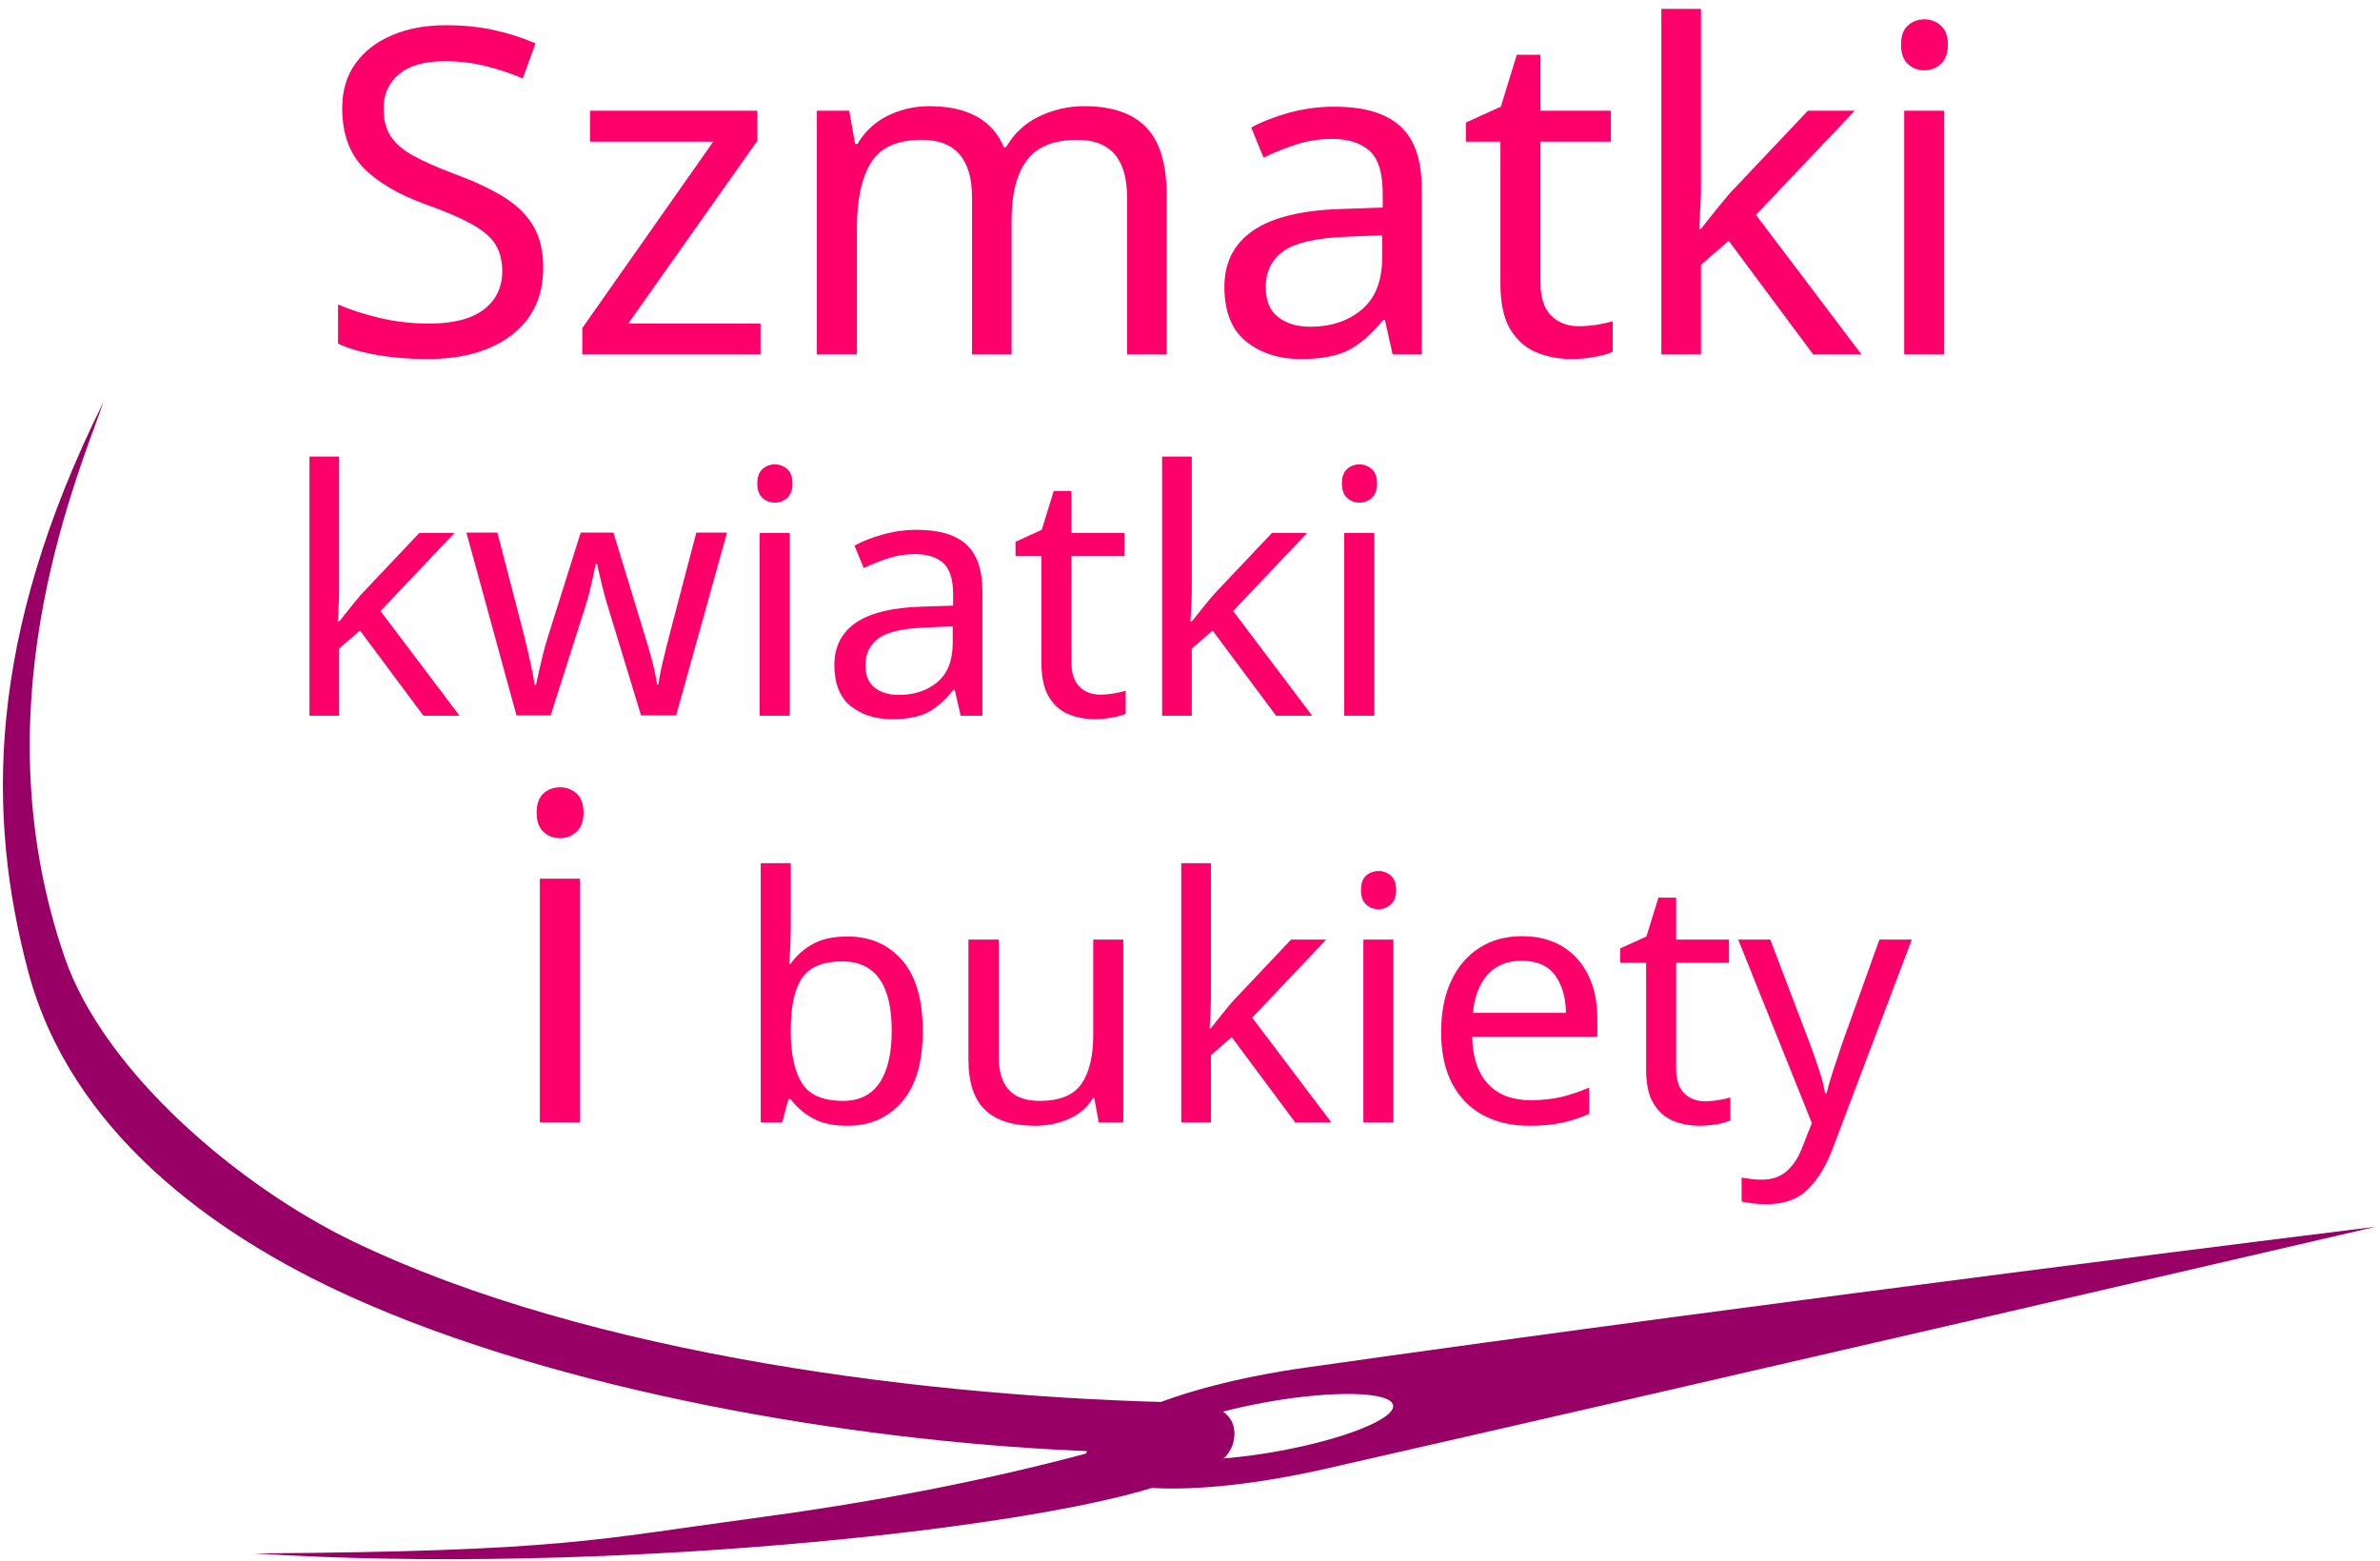
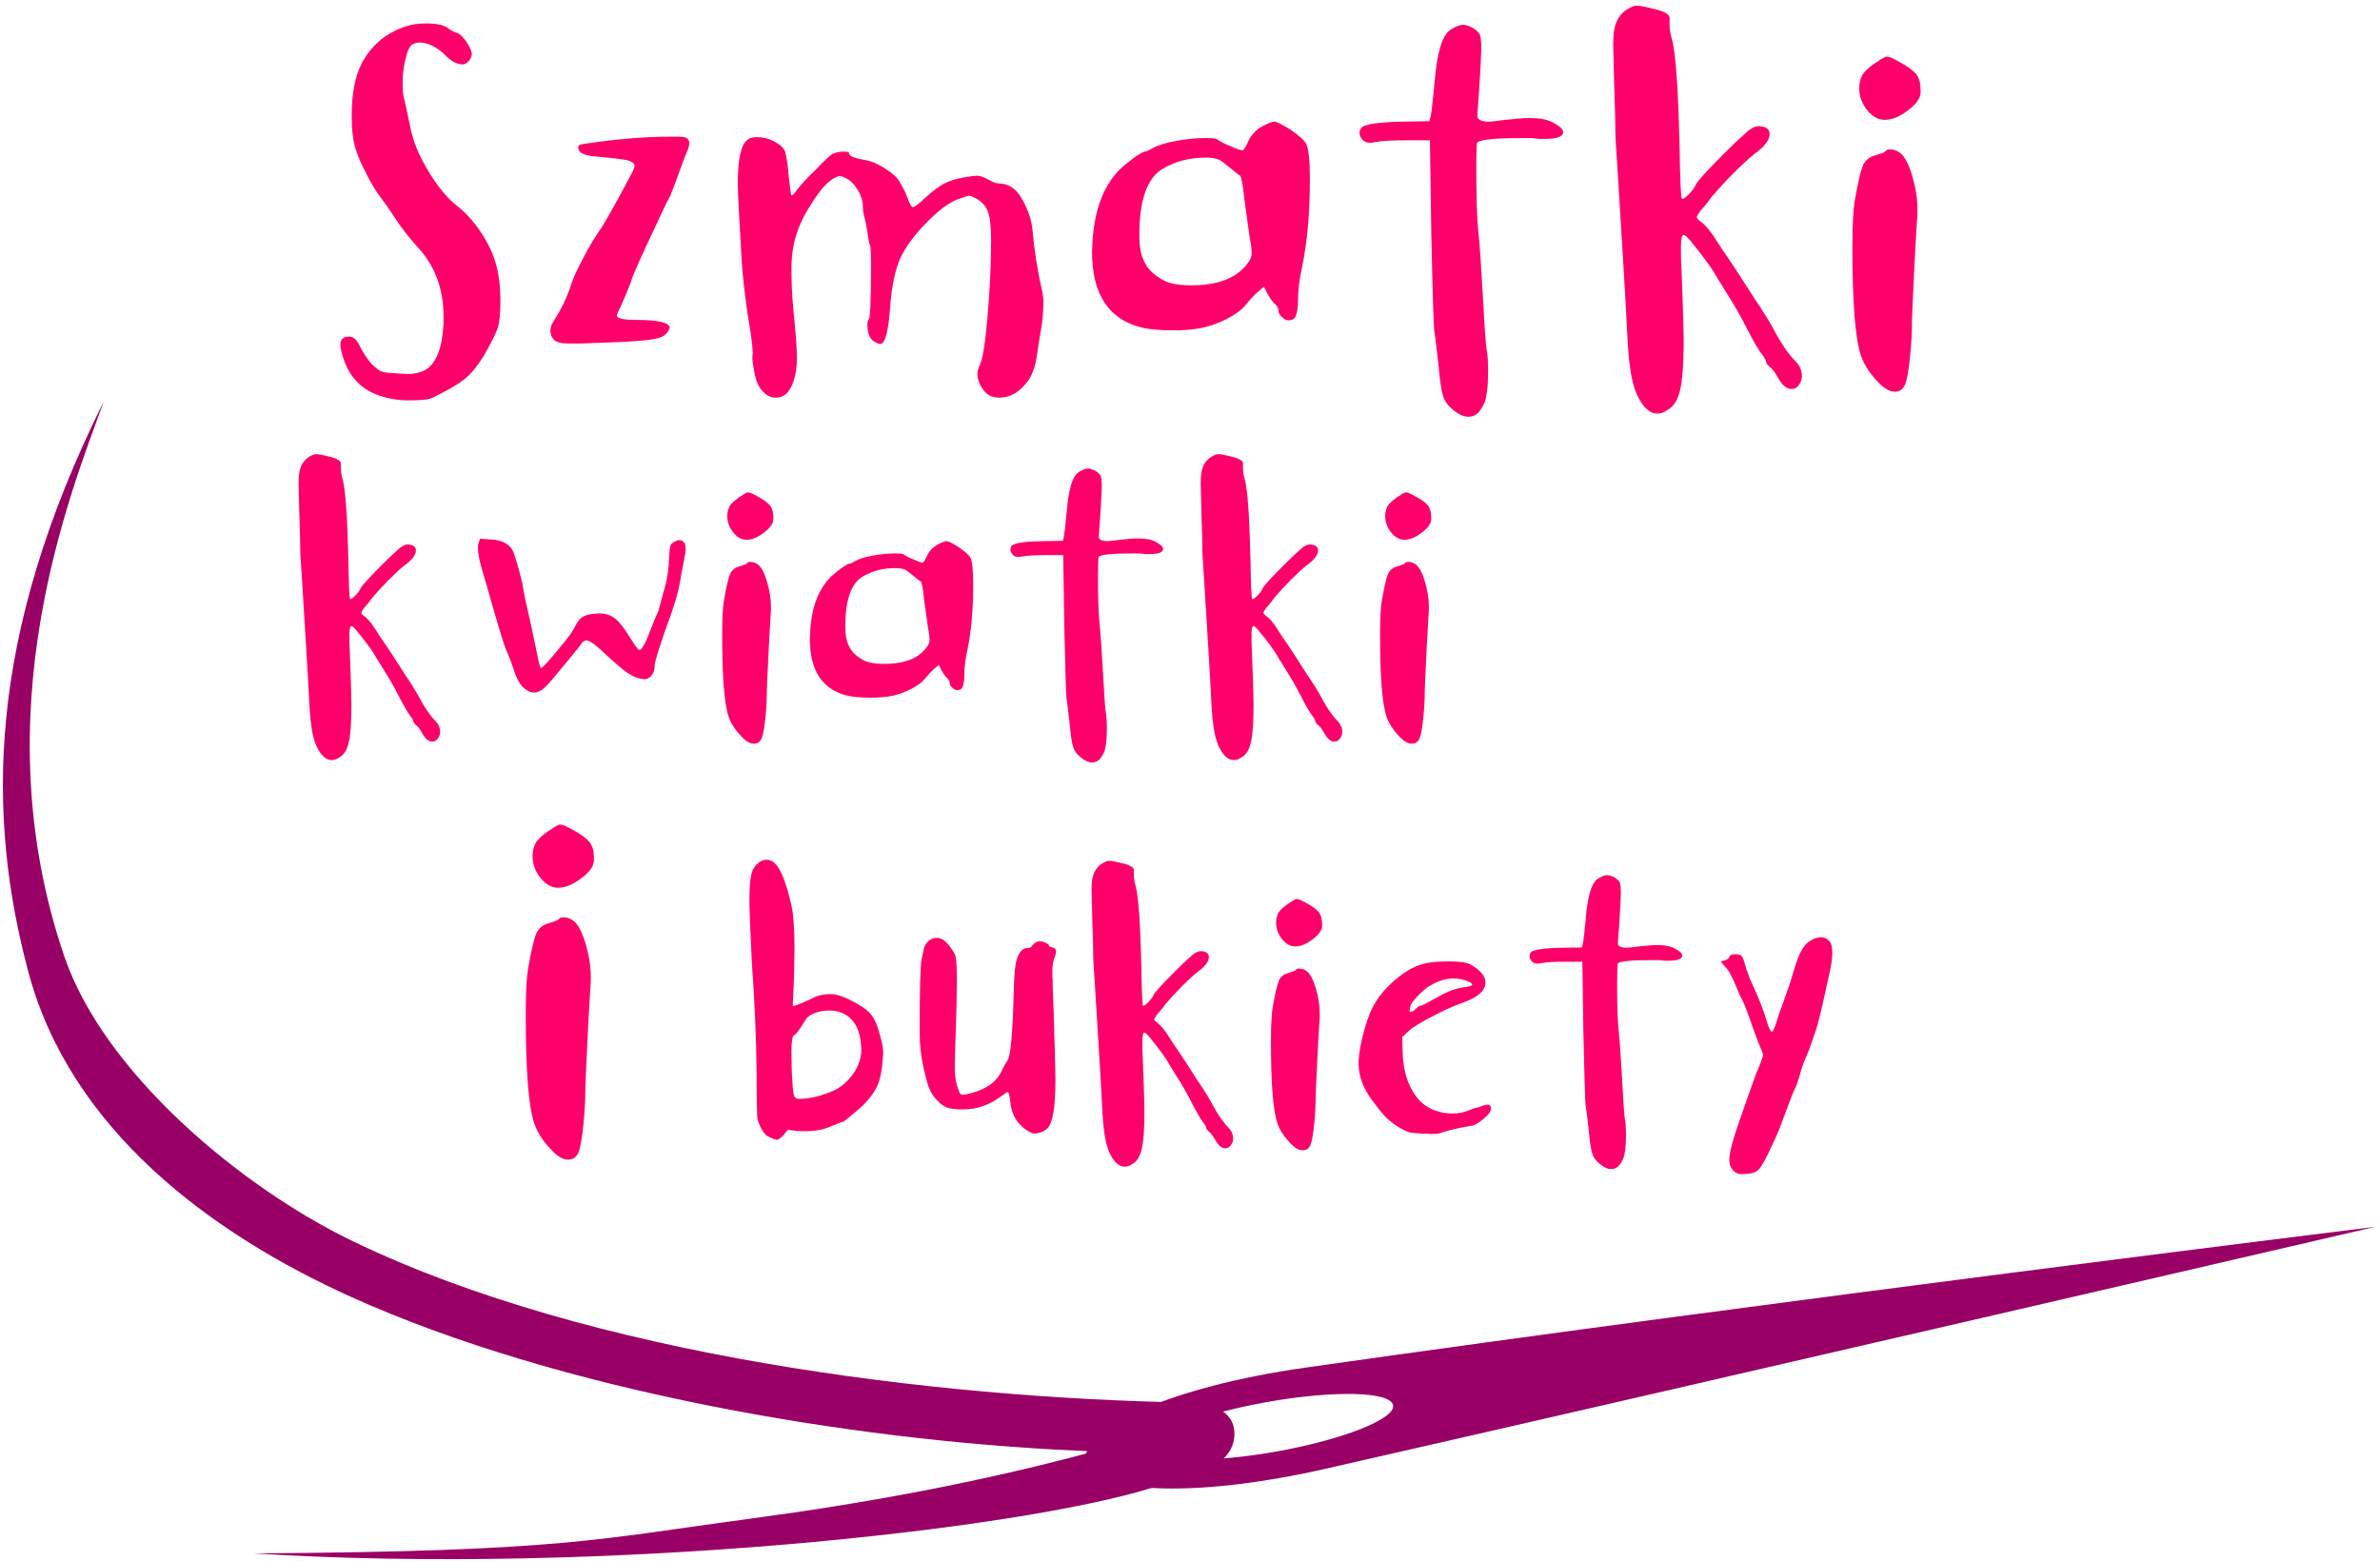
<svg xmlns="http://www.w3.org/2000/svg" viewBox="0 0 366 240" fill-rule="evenodd" clip-rule="evenodd" stroke-linejoin="round" stroke-miterlimit="2">
-   <path d="M15.949 61.758c-5.066 14.047-18.931 47.817-6.034 85.421 6.14 17.903 27.148 35.455 44.372 43.756 36.627 17.65 89.504 24.091 128.397 24.796 0 0 7.324-.205 7.147 4.962-.18 5.231-7.127 6.405-12.5 8.098-20.841 6.565-84.892 13.529-138.273 10.139 47.766-.307 52.755-2.196 76.489-5.367 17.705-2.364 35.302-5.614 52.484-10.262l.234-.064a479.68 479.68 0 01-2.679-.11c-35.058-1.575-79.601-9.206-111.579-23.642-21.705-9.798-43.21-25.787-49.664-50.039-6.364-23.915-6.497-51.278 11.606-87.688z" fill="#990065" />
+   <path d="M15.952 61.753c-5.067 14.048-18.926 47.818-6.035 85.415 6.137 17.913 27.151 35.465 44.376 43.76 36.626 17.655 89.504 24.099 128.395 24.8 0 0 7.322-.203 7.143 4.961-.181 5.233-7.12 6.403-12.498 8.094-20.836 6.566-84.888 13.536-138.268 10.144 47.767-.31 52.748-2.194 76.486-5.366 17.705-2.364 35.298-5.62 52.484-10.261l.231-.07c-.886-.034-1.784-.072-2.681-.109-35.057-1.57-79.596-9.209-111.58-23.637-21.696-9.806-43.208-25.795-49.66-50.044-6.367-23.915-6.499-51.277 11.607-87.687z" fill="#990065" />
  <path d="M166.96 224.631c-.641-4.94 12.888-11.308 33.762-14.275 72.91-10.367 164.579-21.667 164.579-21.667s-102.941 23.913-161.424 37.214c-21.032 4.783-36.283 3.613-36.917-1.272zm9.908-1.862c-.373-2.104 7.694-5.299 18.005-7.129 10.31-1.83 18.984-1.607 19.358.498.374 2.104-7.694 5.299-18.004 7.129-10.311 1.83-18.985 1.607-19.359-.498z" fill="#990065" />
-   <g font-family="'NoteToSelf-Regular','Note To Self'" fill="#fd006a">
-     <text x="48.422" y="54.517" font-size="69.932">Szmatki</text>
-     <text x="43.136" y="110.086" font-size="52.449">kwiatki</text>
-     <text x="362.532" y="495.979" font-size="185.219" transform="matrix(.37756 0 0 .37756 -59.805 -14.633)">i</text>
-     <text x="456.438" y="495.979" font-size="138.914" transform="matrix(.37756 0 0 .37756 -59.805 -14.633)">bukiety</text>
+   <path d="M62.478 4.026c.91-.28 1.888-.42 3.007-.42 1.609 0 2.728.21 3.357.7.35.28.84.56 1.469.77.35.069.839.559 1.398 1.328.56.839.84 1.468.84 1.888 0 .35-.14.7-.42 1.049-.35.35-.63.56-.98.56-.838 0-1.677-.42-2.587-1.33-1.328-1.328-2.727-2.027-4.056-2.027-.35 0-.699.07-1.049.28-.42.21-.769.908-1.049 2.097-.35 1.26-.49 2.518-.49 3.917 0 1.049.07 1.888.28 2.587.07.14.35 1.539.91 4.196.42 2.098 1.258 4.126 2.447 6.154 1.609 2.797 3.287 4.825 4.966 6.084.909.7 1.818 1.678 2.727 2.867 1.329 1.818 2.308 3.567 2.867 5.385.56 1.678.84 3.776.84 6.224 0 1.818-.14 3.217-.42 4.126-.35.979-1.05 2.378-2.098 4.196-.91 1.468-1.819 2.657-2.728 3.427-.909.769-2.237 1.608-4.056 2.517-.909.49-1.538.77-2.028.84-.56.07-1.398.14-2.727.14-1.748 0-3.427-.28-5.035-.91-2.308-.91-3.916-2.587-4.825-4.895-.49-1.329-.7-2.238-.7-2.728 0-.839.42-1.258 1.259-1.258h.35c.49.07 1.049.629 1.538 1.748.7 1.259 1.329 2.168 1.958 2.727.56.49.98.84 1.399.91.35.14 1.189.21 2.517.28l1.469.07c.91 0 1.818-.21 2.587-.63 1.679-.98 2.588-3.357 2.798-7.133v-1.05c0-4.265-1.329-7.902-4.056-10.769-1.399-1.608-2.448-2.937-3.077-3.916-.35-.56-.98-1.399-1.749-2.588-.839-1.118-1.468-1.958-1.818-2.587-.35-.56-.839-1.399-1.329-2.448-.559-1.049-1.049-2.098-1.398-3.217-.49-1.398-.7-3.146-.7-5.314 0-3.357.49-6.084 1.539-8.112 1.469-2.798 3.706-4.686 6.853-5.735zM90.241 22.069c4.686-.7 9.022-1.05 13.008-1.05h1.119c.909 0 1.398.21 1.538.56.21.42.07 1.049-.35 1.958-.21.49-.629 1.609-1.258 3.357-.63 1.748-1.05 2.797-1.26 3.287-.489.839-1.538 3.147-3.286 6.853-1.748 3.776-2.587 5.734-2.587 5.874 0 .07-.28.91-.91 2.378-.629 1.469-1.048 2.448-1.258 2.797-.07.21-.14.35-.14.42 0 .49.979.7 2.937.7 3.427 0 5.175.419 5.175 1.188 0 .28-.21.63-.63 1.049-.419.42-1.328.7-2.657.84-1.398.209-4.336.349-8.811.489-1.05.07-2.168.07-3.357.07s-1.958-.21-2.308-.56c-.35-.35-.56-.839-.56-1.398 0-.56.21-1.12.56-1.609a23.065 23.065 0 0 0 2.658-5.594c.21-.77.839-2.098 1.818-3.987.979-1.888 1.818-3.216 2.448-4.126.699-.979 2.377-3.916 4.965-8.811.35-.63.49-1.049.49-1.259 0-.35-.35-.63-1.05-.839-.7-.14-2.238-.35-4.615-.56-1.19-.07-1.958-.28-2.378-.489-.42-.21-.63-.56-.63-1.049 0-.21.42-.42 1.33-.49zM114.927 21.51c.35-.28.84-.42 1.469-.42.91 0 1.818.21 2.727.699.91.49 1.399.979 1.609 1.538.21.77.42 2.028.56 3.777.209 1.958.349 2.937.419 2.937.21 0 .49-.28.839-.84.49-.629 1.399-1.678 2.867-3.076 1.399-1.469 2.238-2.238 2.588-2.448.49-.21 1.049-.35 1.748-.35.56 0 .84.07.84.28 0 .42.908.77 2.657 1.049.769.14 1.748.56 2.867 1.259 1.049.7 1.818 1.329 2.168 1.958.49.77.909 1.608 1.258 2.517.35.98.63 1.469.84 1.469.21 0 .909-.49 2.028-1.538 1.049-.98 2.028-1.679 2.797-2.098.84-.42 1.958-.77 3.287-.98.839-.14 1.398-.21 1.748-.21.42 0 .91.14 1.539.49.839.49 1.468.7 1.818.7 1.468 0 2.657.769 3.566 2.377.91 1.609 1.469 3.217 1.609 4.756.28 3.147.769 6.294 1.468 9.3.14.56.21 1.26.21 2.029 0 .769-.07 1.608-.14 2.517-.14.91-.28 1.958-.49 3.077-.21 1.189-.279 1.888-.349 2.238-.21 1.748-.7 3.077-1.329 3.986-1.258 1.748-2.727 2.658-4.475 2.658-.91 0-1.609-.28-2.168-.84-.77-.909-1.189-1.818-1.189-2.867 0-.28.07-.63.28-1.119.49-.909.909-3.357 1.258-7.482.35-4.057.56-7.973.56-11.819 0-2.028-.14-3.567-.49-4.476-.35-.909-.909-1.538-1.818-2.028-.49-.28-.839-.42-1.119-.42-.14 0-.7.21-1.748.56-1.259.49-2.727 1.539-4.476 3.287-2.028 2.028-3.496 3.986-4.335 5.804-.77 1.819-1.33 4.336-1.539 7.553-.28 3.706-.77 5.595-1.538 5.595-.21 0-.49-.14-.98-.42-.629-.42-.979-1.259-.979-2.518 0-.42.07-.699.21-.839.21-.21.35-3.007.35-8.322 0-1.888-.07-2.867-.14-3.077-.14-.21-.28-.909-.42-2.098-.21-1.188-.35-1.888-.42-2.098-.209-.629-.279-1.258-.279-1.888 0-.769-.28-1.608-.84-2.517-.559-.91-1.188-1.469-1.817-1.749-.35-.21-.7-.28-.98-.28s-.699.21-1.188.56c-.77.49-1.749 1.609-2.797 3.217-1.12 1.678-1.959 3.287-2.448 4.755-.63 1.749-.91 3.637-.91 5.665 0 1.958.07 3.986.28 6.154.35 3.496.56 6.014.56 7.553 0 2.377-.49 4.126-1.399 5.314-.49.56-1.119.84-1.888.84-.839 0-1.538-.42-2.168-1.19-.63-.769-.979-1.887-1.189-3.286-.14-.7-.21-1.259-.21-1.748l.07-.7c0-.21-.07-1.119-.28-2.727-.768-4.476-1.258-8.462-1.468-12.028-.35-6.224-.56-9.93-.56-11.19 0-3.776.49-6.014 1.47-6.783zM187.516 24.586c-.42-.21-1.119-.35-2.028-.35-2.517 0-4.755.56-6.713 1.749-2.378 1.398-3.567 4.825-3.567 10.21 0 1.818.28 3.217.84 4.196.489 1.049 1.468 1.958 2.867 2.727.909.49 2.307.77 4.266.77 4.405 0 7.342-1.26 8.95-3.777.21-.35.35-.7.35-1.189 0-.49-.07-1.259-.28-2.238-.419-2.937-.699-4.965-.838-6.014-.21-2.308-.49-3.566-.7-3.706-.21-.07-.7-.49-1.468-1.12-.84-.698-1.399-1.118-1.679-1.258zm4.546-3.077a5.056 5.056 0 0 1 2.098-2.098c.909-.49 1.538-.7 1.818-.7.35 0 1.189.42 2.518 1.26 1.258.909 2.028 1.538 2.307 2.028.42.629.63 2.517.63 5.734 0 5.175-.42 9.58-1.19 13.287-.419 1.888-.628 3.637-.628 5.105 0 1.189-.14 1.958-.35 2.448-.14.49-.56.7-1.119.7-.35 0-.7-.21-1.049-.56-.35-.28-.49-.63-.49-.98s-.21-.699-.629-1.048c-.42-.42-.77-.98-1.119-1.609l-.49-.979-.978.84c-.63.559-1.26 1.258-1.889 2.027-.49.63-1.398 1.33-2.727 2.028a15.786 15.786 0 0 1-4.056 1.469c-1.189.21-2.587.35-4.266.35-2.098 0-3.776-.14-5.105-.49-4.965-1.329-7.413-5.175-7.413-11.609l.07-1.468c.28-4.826 1.609-8.462 4.056-11.05.49-.489 1.19-1.048 2.168-1.818.98-.699 1.609-1.049 1.818-1.049.21 0 .63-.21 1.4-.63.768-.419 1.957-.768 3.566-1.048 1.608-.28 3.077-.42 4.405-.42 1.05 0 1.679.07 1.888.28.35.28 1.05.63 1.959.98.909.419 1.538.629 1.818.629h.07c.21-.21.56-.77.909-1.609zM223.043 4.586c.769-.49 1.398-.77 1.958-.77.35 0 .769.14 1.258.35.63.35 1.05.7 1.26 1.049.209.42.279 1.189.279 2.378 0 .35-.07 1.398-.14 3.077-.14 2.447-.28 4.545-.42 6.224-.07.629-.07.979 0 1.188.07.21.28.35.63.49.28.07.56.14.909.14.56 0 1.259-.07 2.098-.21 1.958-.21 3.427-.35 4.336-.35 1.468 0 2.727.21 3.636.7 1.05.56 1.539 1.049 1.539 1.468 0 .7-.98 1.05-2.868 1.05-.629 0-1.049 0-1.398-.07-.28-.07-.84-.07-1.609-.07-4.405 0-6.853.21-7.342.699-.07.07-.14 1.328-.14 3.776 0 4.266.07 7.483.28 9.51.28 2.798.489 6.085.699 9.791.28 5.315.49 8.252.63 8.882.139.769.209 1.818.209 3.077 0 2.447-.21 4.126-.56 4.965-.629 1.468-1.398 2.168-2.447 2.168-.77 0-1.539-.35-2.448-1.12-.77-.629-1.259-1.328-1.468-2.097-.28-.77-.49-2.308-.7-4.616-.28-2.587-.49-4.335-.63-5.105-.139-.769-.279-5.944-.489-15.385l-.21-14.196h-3.566c-2.168 0-3.776.07-4.825.28-.91.21-1.609.07-1.958-.35-.49-.56-.63-1.119-.28-1.748.35-.63 2.517-.98 6.434-1.05l4.126-.07.21-.908c.07-.28.28-1.888.559-4.895.35-4.686 1.189-7.413 2.448-8.252zM251.224.95c.14-.07.35-.07.63-.07.35 0 1.398.209 3.077.629 1.119.35 1.748.699 1.818 1.188v1.19c0 .629.14 1.398.42 2.377.559 2.238.909 7.623 1.118 16.154.07 5.315.21 8.042.35 8.182h.07c.21 0 .56-.28 1.049-.769.49-.49.84-.979 1.049-1.469.21-.49 1.748-2.167 4.546-4.965a69.161 69.161 0 0 1 3.496-3.287c.63-.49 1.12-.699 1.539-.699h.21c1.048.07 1.538.49 1.538 1.189 0 .91-.77 1.958-2.238 3.007-.839.63-1.958 1.678-3.287 3.007a69.063 69.063 0 0 0-3.426 3.707c-.14.21-.35.42-.56.769-.28.35-.49.63-.7.839-.209.21-.349.42-.419.49-.35.489-.56.839-.56.979 0 .21.21.42.7.769.49.35 1.12 1.049 1.888 2.168a75.813 75.813 0 0 0 1.26 1.958c.698.979 1.538 2.238 2.587 3.846 1.049 1.608 1.818 2.867 2.377 3.706 1.609 2.378 2.588 3.987 3.007 4.826 1.19 2.238 2.308 3.846 3.287 4.825.7.7 1.05 1.469 1.05 2.308 0 .42-.07.77-.28 1.119-.35.63-.77.909-1.33.909-.699 0-1.328-.49-1.957-1.539-.56-.979-.98-1.608-1.33-1.818-.419-.35-.628-.63-.628-.909 0-.21-.28-.63-.77-1.259-.42-.56-1.189-1.888-2.238-3.916a56.18 56.18 0 0 0-2.867-5.035c-.42-.63-.909-1.539-1.608-2.588-.56-1.049-1.189-1.888-1.679-2.587-.839-1.119-1.468-1.958-1.958-2.518-.769-1.049-1.328-1.538-1.538-1.538-.28 0-.42.63-.42 1.888 0 1.119 0 2.098.07 2.937.21 5.455.35 9.371.35 11.679 0 3.427-.21 5.944-.56 7.413-.35 1.538-1.049 2.587-2.028 3.077-.49.35-.979.49-1.468.49-1.189 0-2.238-.98-3.147-2.938-.49-1.119-.84-2.518-1.05-4.266-.279-1.748-.419-4.755-.629-9.091-.07-1.189-.489-8.462-1.328-21.889-.21-2.797-.28-4.335-.28-4.545 0-1.469-.07-4.196-.21-8.322-.07-3.567-.14-5.455-.14-5.665 0-1.468.14-2.587.42-3.286.49-1.33 1.399-2.168 2.727-2.658zM289.967 23.257c.07-.21.35-.28.7-.28.49 0 .979.14 1.468.49.7.49 1.329 1.609 1.888 3.427.56 1.888.84 3.566.84 5.175v.839c-.07 1.259-.28 4.126-.49 8.602-.21 4.545-.35 7.133-.35 7.902 0 1.538-.07 3.287-.28 5.315-.21 2.238-.489 3.706-.769 4.406-.35.769-.839 1.118-1.608 1.118-.84 0-1.748-.559-2.797-1.748-1.05-1.119-1.888-2.378-2.378-3.776-.91-2.658-1.329-8.252-1.329-16.854 0-3.357.14-5.664.35-6.923.49-2.797.91-4.616 1.259-5.455.35-.839 1.049-1.398 1.958-1.608.909-.28 1.468-.49 1.538-.63zm-.629-14.196c.35-.21.63-.35.84-.35.349 0 .978.28 1.957.84 1.19.63 2.028 1.258 2.518 1.818.49.63.7 1.469.7 2.448v.49c-.07.908-.77 1.817-2.029 2.726-1.189.91-2.378 1.4-3.496 1.4-.98 0-1.889-.49-2.728-1.54-.77-.978-1.189-2.097-1.189-3.356 0-.63.14-1.259.42-1.888.35-.7 1.329-1.539 3.007-2.588z" fill="#fd006a" fill-rule="nonzero" />
+   <g>
+     <path d="M48.276 69.91c.105-.052.262-.052.472-.052.262 0 1.049.157 2.308.472.839.262 1.311.524 1.363.891v.892c0 .472.105 1.049.315 1.783.42 1.679.682 5.717.84 12.116.052 3.986.157 6.032.262 6.136h.052c.157 0 .42-.21.787-.576.367-.368.63-.735.787-1.102.157-.367 1.31-1.626 3.409-3.724a51.87 51.87 0 0 1 2.622-2.465c.472-.367.84-.524 1.154-.524h.157c.787.052 1.154.367 1.154.891 0 .682-.577 1.469-1.678 2.256-.63.472-1.469 1.258-2.465 2.255a51.797 51.797 0 0 0-2.57 2.78c-.105.157-.262.314-.42.577-.21.262-.367.472-.524.629-.158.157-.263.315-.315.367-.262.367-.42.63-.42.734 0 .158.158.315.525.577.367.263.84.787 1.416 1.626.525.84.84 1.311.944 1.469a86.623 86.623 0 0 1 1.94 2.885c.787 1.206 1.364 2.15 1.784 2.78 1.206 1.783 1.94 2.989 2.255 3.618.892 1.679 1.731 2.885 2.465 3.62.525.524.787 1.1.787 1.73 0 .315-.052.577-.21.84-.262.471-.577.681-.996.681-.525 0-.997-.367-1.469-1.154-.42-.734-.734-1.206-.996-1.363-.315-.263-.472-.472-.472-.682 0-.158-.21-.472-.577-.944-.315-.42-.892-1.416-1.679-2.937a42.134 42.134 0 0 0-2.15-3.777c-.315-.472-.682-1.154-1.206-1.94-.42-.787-.892-1.417-1.26-1.941-.629-.84-1.1-1.469-1.468-1.888-.577-.787-.996-1.154-1.154-1.154-.21 0-.314.472-.314 1.416 0 .84 0 1.574.052 2.203.157 4.09.262 7.028.262 8.759 0 2.57-.157 4.458-.42 5.56-.261 1.153-.786 1.94-1.52 2.307a1.848 1.848 0 0 1-1.102.367c-.891 0-1.678-.734-2.36-2.202-.367-.84-.63-1.889-.787-3.2-.21-1.311-.314-3.566-.472-6.818-.052-.892-.367-6.347-.996-16.417-.158-2.098-.21-3.252-.21-3.409 0-1.101-.052-3.147-.157-6.241-.053-2.675-.105-4.091-.105-4.249 0-1.101.105-1.94.314-2.465.368-.996 1.05-1.626 2.046-1.993zM73.556 83.652l.263-.787 1.73.105c1.731.105 2.833.734 3.357 1.836.158.367.472 1.31.892 2.832.42 1.52.63 2.465.63 2.727l.261 1.364c.053.367.158.734.21.996.525 2.256 1.154 5.14 1.836 8.55.21.996.367 1.468.472 1.468.157 0 .997-.839 2.413-2.57 1.416-1.678 2.307-2.832 2.622-3.461.42-.84.787-1.417 1.154-1.679.315-.262.84-.472 1.521-.577.577-.052.944-.105 1.206-.105.997 0 1.784.263 2.465.787.682.525 1.417 1.521 2.308 2.937.734 1.207 1.207 1.836 1.416 1.888h.053c.21 0 .472-.367.839-1.101.315-.682.682-1.521 1.049-2.518.367-.944.63-1.573.787-1.888.157-.262.314-.839.577-1.836.052-.21.157-.681.367-1.416.21-.681.367-1.258.472-1.678.052-.367.157-.892.262-1.573.105-.682.157-1.26.157-1.836.053-.997.105-1.626.158-1.94.052-.263.157-.525.42-.683.366-.262.734-.42.996-.42.682 0 .996.473.996 1.47 0 .157-.052.419-.105.839-.052.104-.104.367-.157.839-.105.472-.21.996-.315 1.573-.104.577-.21 1.05-.262 1.521-.314 1.836-1.049 4.353-2.255 7.5-1.102 3.147-1.678 5.036-1.678 5.612 0 .577-.158 1.05-.473 1.469-.314.367-.681.577-1.153.577-.735-.052-1.469-.315-2.256-.787-.786-.472-1.888-1.416-3.304-2.727-1.678-1.626-2.78-2.465-3.304-2.465-.315 0-.63.21-.892.682-.367.524-1.206 1.52-2.465 3.042-1.259 1.52-2.15 2.622-2.727 3.199-.682.734-1.364 1.101-1.941 1.101s-1.154-.262-1.73-.839c-.578-.524-1.05-1.468-1.47-2.832a28.172 28.172 0 0 0-1.048-2.727c-.263-.472-.892-2.518-1.941-6.137-1.101-3.881-1.678-5.874-1.73-5.979-.473-1.573-.735-2.78-.735-3.671 0-.368 0-.577.052-.682zM114.886 86.641c.053-.157.262-.21.525-.21.367 0 .734.105 1.101.368.525.367.997 1.206 1.416 2.57.42 1.416.63 2.675.63 3.88v.63c-.053.944-.21 3.095-.367 6.451-.158 3.41-.263 5.35-.263 5.927 0 1.154-.052 2.465-.21 3.986-.157 1.679-.367 2.78-.576 3.305-.263.577-.63.839-1.207.839-.63 0-1.311-.42-2.098-1.311-.786-.84-1.416-1.784-1.783-2.833-.682-1.993-.997-6.189-.997-12.64 0-2.517.105-4.248.263-5.192.367-2.098.682-3.462.944-4.091.262-.63.787-1.05 1.468-1.207.682-.21 1.102-.367 1.154-.472zm-.472-10.647c.262-.157.472-.262.63-.262.262 0 .734.21 1.468.63.892.471 1.521.943 1.888 1.363.367.472.525 1.101.525 1.836v.367c-.053.682-.577 1.363-1.521 2.045-.892.682-1.783 1.05-2.623 1.05-.734 0-1.416-.368-2.045-1.155-.577-.734-.892-1.573-.892-2.517 0-.472.105-.944.315-1.416.262-.525.996-1.154 2.255-1.94zM139.223 87.638c-.315-.158-.84-.262-1.521-.262-1.889 0-3.567.42-5.036 1.31-1.783 1.05-2.674 3.62-2.674 7.658 0 1.364.21 2.413.629 3.147.367.787 1.101 1.469 2.15 2.046.682.367 1.731.577 3.2.577 3.304 0 5.507-.944 6.713-2.832.158-.263.262-.525.262-.892s-.052-.944-.21-1.678a540.521 540.521 0 0 1-.629-4.511c-.157-1.73-.367-2.675-.524-2.78-.158-.052-.525-.367-1.102-.84-.629-.524-1.049-.838-1.258-.943zm3.409-2.308a3.792 3.792 0 0 1 1.573-1.573c.682-.368 1.154-.525 1.364-.525.262 0 .892.315 1.888.944.944.682 1.521 1.154 1.73 1.521.316.472.473 1.888.473 4.301 0 3.881-.315 7.186-.892 9.965-.314 1.416-.472 2.728-.472 3.83 0 .89-.105 1.468-.262 1.835-.105.367-.42.524-.84.524-.261 0-.524-.157-.786-.42a.916.916 0 0 1-.367-.734c0-.262-.157-.524-.472-.786-.315-.315-.577-.735-.84-1.207l-.366-.734-.735.63c-.472.42-.944.944-1.416 1.52-.367.473-1.049.997-2.045 1.522a11.84 11.84 0 0 1-3.042 1.101c-.892.157-1.941.262-3.2.262-1.573 0-2.832-.105-3.829-.367-3.723-.996-5.56-3.881-5.56-8.706l.053-1.102c.21-3.619 1.207-6.346 3.042-8.287.367-.367.892-.787 1.626-1.364.735-.524 1.207-.786 1.364-.786.157 0 .472-.158 1.049-.472.577-.315 1.468-.577 2.675-.787 1.206-.21 2.308-.315 3.304-.315.787 0 1.259.053 1.416.21.262.21.787.472 1.469.734.682.315 1.154.472 1.363.472h.053c.157-.157.42-.577.682-1.206zM165.866 72.637c.577-.367 1.05-.577 1.469-.577.262 0 .577.105.944.263.472.262.787.524.944.786.157.315.21.892.21 1.784 0 .262-.053 1.049-.105 2.307-.105 1.836-.21 3.41-.315 4.668-.052.472-.052.735 0 .892.053.157.21.262.472.367.21.053.42.105.682.105.42 0 .944-.052 1.574-.157 1.468-.158 2.57-.262 3.252-.262 1.1 0 2.045.157 2.727.524.787.42 1.154.787 1.154 1.101 0 .525-.735.787-2.15.787-.473 0-.787 0-1.05-.052-.21-.053-.629-.053-1.206-.053-3.304 0-5.14.158-5.507.525-.053.052-.105.996-.105 2.832 0 3.2.052 5.612.21 7.133.21 2.098.367 4.563.524 7.343.21 3.986.367 6.189.472 6.661.105.577.158 1.364.158 2.308 0 1.835-.158 3.094-.42 3.724-.472 1.101-1.049 1.626-1.836 1.626-.577 0-1.154-.263-1.835-.84-.577-.472-.944-.996-1.102-1.573-.21-.577-.367-1.731-.524-3.462-.21-1.94-.367-3.252-.472-3.829-.105-.576-.21-4.458-.367-11.538l-.158-10.647h-2.675c-1.626 0-2.832.052-3.619.21-.682.157-1.206.052-1.468-.263-.367-.42-.472-.84-.21-1.311.262-.472 1.888-.734 4.825-.787l3.095-.052.157-.682c.053-.21.21-1.416.42-3.672.262-3.514.891-5.56 1.835-6.189zM187.004 69.91c.105-.052.262-.052.472-.052.262 0 1.049.157 2.308.472.839.262 1.311.524 1.363.891v.892c0 .472.105 1.049.315 1.783.42 1.679.682 5.717.84 12.116.052 3.986.157 6.032.262 6.136h.052c.157 0 .42-.21.787-.576.367-.368.63-.735.787-1.102.157-.367 1.31-1.626 3.409-3.724a51.87 51.87 0 0 1 2.622-2.465c.472-.367.84-.524 1.154-.524h.157c.787.052 1.154.367 1.154.891 0 .682-.577 1.469-1.678 2.256-.63.472-1.469 1.258-2.465 2.255a51.797 51.797 0 0 0-2.57 2.78c-.105.157-.262.314-.42.577-.21.262-.367.472-.524.629-.158.157-.263.315-.315.367-.262.367-.42.63-.42.734 0 .158.158.315.525.577.367.263.84.787 1.416 1.626.525.84.84 1.311.944 1.469a86.623 86.623 0 0 1 1.94 2.885c.787 1.206 1.364 2.15 1.784 2.78 1.206 1.783 1.94 2.989 2.255 3.618.892 1.679 1.731 2.885 2.465 3.62.525.524.787 1.1.787 1.73 0 .315-.052.577-.21.84-.262.471-.577.681-.996.681-.525 0-.997-.367-1.469-1.154-.42-.734-.734-1.206-.996-1.363-.315-.263-.472-.472-.472-.682 0-.158-.21-.472-.577-.944-.315-.42-.892-1.416-1.679-2.937a42.134 42.134 0 0 0-2.15-3.777c-.315-.472-.682-1.154-1.206-1.94-.42-.787-.892-1.417-1.26-1.941-.629-.84-1.1-1.469-1.468-1.888-.577-.787-.996-1.154-1.154-1.154-.21 0-.314.472-.314 1.416 0 .84 0 1.574.052 2.203.157 4.09.262 7.028.262 8.759 0 2.57-.157 4.458-.42 5.56-.261 1.153-.786 1.94-1.52 2.307a1.848 1.848 0 0 1-1.102.367c-.891 0-1.678-.734-2.36-2.202-.367-.84-.63-1.889-.787-3.2-.21-1.311-.314-3.566-.472-6.818-.052-.892-.367-6.347-.996-16.417-.158-2.098-.21-3.252-.21-3.409 0-1.101-.052-3.147-.157-6.241-.053-2.675-.105-4.091-.105-4.249 0-1.101.105-1.94.314-2.465.368-.996 1.05-1.626 2.046-1.993zM216.06 86.641c.052-.157.262-.21.525-.21.367 0 .734.105 1.1.368.525.367.997 1.206 1.417 2.57.42 1.416.63 2.675.63 3.88v.63c-.053.944-.21 3.095-.368 6.451-.157 3.41-.262 5.35-.262 5.927 0 1.154-.052 2.465-.21 3.986-.157 1.679-.367 2.78-.577 3.305-.262.577-.63.839-1.206.839-.63 0-1.311-.42-2.098-1.311-.787-.84-1.416-1.784-1.783-2.833-.682-1.993-.997-6.189-.997-12.64 0-2.517.105-4.248.262-5.192.368-2.098.682-3.462.945-4.091.262-.63.786-1.05 1.468-1.207.682-.21 1.102-.367 1.154-.472zm-.472-10.647c.262-.157.472-.262.63-.262.262 0 .734.21 1.468.63.892.471 1.521.943 1.888 1.363.367.472.525 1.101.525 1.836v.367c-.053.682-.577 1.363-1.521 2.045-.892.682-1.784 1.05-2.623 1.05-.734 0-1.416-.368-2.045-1.155-.577-.734-.892-1.573-.892-2.517 0-.472.105-.944.315-1.416.262-.525.996-1.154 2.255-1.94z" fill="#fd006a" fill-rule="nonzero" />
+   </g>
+   <g>
+     <path d="M85.954 141.37c.07-.21.35-.28.7-.28.489 0 .978.14 1.468.49.7.489 1.328 1.608 1.888 3.426.56 1.888.84 3.567.84 5.175v.84c-.07 1.258-.28 4.125-.49 8.6-.21 4.546-.35 7.134-.35 7.903 0 1.539-.07 3.287-.28 5.315-.21 2.238-.49 3.706-.77 4.405-.349.77-.838 1.12-1.607 1.12-.84 0-1.749-.56-2.798-1.749-1.049-1.119-1.888-2.378-2.377-3.776-.91-2.658-1.33-8.252-1.33-16.854 0-3.356.14-5.664.35-6.923.49-2.797.91-4.615 1.26-5.454.349-.84 1.048-1.4 1.957-1.609.91-.28 1.469-.49 1.539-.63zm-.63-14.196c.35-.21.63-.35.84-.35.35 0 .979.28 1.958.84 1.189.629 2.028 1.258 2.517 1.817.49.63.7 1.469.7 2.448v.49c-.07.909-.77 1.818-2.028 2.727-1.19.909-2.378 1.398-3.497 1.398-.979 0-1.888-.49-2.727-1.538-.77-.98-1.19-2.098-1.19-3.357 0-.63.14-1.259.42-1.888.35-.7 1.33-1.538 3.007-2.587z" fill="#fd006a" fill-rule="nonzero" />
+   </g>
+   <g>
+     <path d="M130.098 156.108c-.787-.472-1.626-.682-2.57-.682-1.416 0-2.57.367-3.409 1.101-.052.053-.367.525-.892 1.364-.524.84-.891 1.259-1.1 1.311-.263.105-.42.944-.42 2.57 0 1.888.052 3.462.157 4.72.052 1.102.157 1.731.21 1.941.052.262.21.42.472.525.052.052.21.052.42.052 1.52 0 3.303-.42 5.244-1.259.787-.367 1.521-.891 2.255-1.678.682-.734 1.207-1.521 1.521-2.308.315-.839.472-1.573.472-2.203v-.42c-.052-.209-.052-.366-.052-.471-.157-2.15-.892-3.672-2.308-4.563zm-13.479-23.392a1.88 1.88 0 0 1 1.259-.472c.577 0 1.049.262 1.468.734.787.892 1.574 2.885 2.308 6.032.367 1.52.525 3.776.525 6.87 0 1.416-.053 3.147-.105 5.193a198.9 198.9 0 0 0-.158 3.304c0 .262 0 .367.053.367.105 0 .577-.157 1.363-.472.84-.367 1.312-.577 1.416-.63.787-.471 1.731-.734 2.938-.734h.367c.682.053 1.626.368 2.78.944 1.206.63 2.097 1.154 2.674 1.731.682.577 1.26 1.626 1.679 3.147.42 1.364.63 2.413.63 3.147v.367c-.053.21-.053.367-.053.472-.105 1.784-.368 3.147-.787 4.144-.42.996-1.154 2.045-2.203 3.094-.63.577-1.311 1.154-1.993 1.73-.682.578-1.101.893-1.259.893-.105 0-.63.21-1.52.576-1.207.577-2.623.84-4.197.84-.577 0-.996 0-1.258-.053l-1.416-.157-.63.787c-.42.472-.787.734-1.049.734-.21 0-.577-.157-1.154-.42-.42-.21-.734-.472-.944-.839-.262-.315-.524-.892-.839-1.783-.105-.262-.157-2.675-.157-7.238a271.73 271.73 0 0 0-.735-16.94c-.262-5.14-.367-8.183-.367-9.074v-.944c0-1.731.105-2.938.315-3.672a2.984 2.984 0 0 1 1.049-1.678zM142.056 146.038c.053-.472.315-.892.682-1.26a1.82 1.82 0 0 1 1.311-.524c.577 0 1.102.263 1.574.787.682.787 1.154 1.469 1.311 2.046.157.629.21 1.835.21 3.723 0 1.941-.053 4.93-.21 8.97-.052 2.57-.105 3.985-.105 4.195 0 1.259.105 2.15.262 2.675.21.734.368 1.259.525 1.52.105.158.262.21.524.21.42 0 1.154-.21 2.256-.576 1.835-.682 3.042-1.731 3.671-3.147.262-.577.525-1.05.787-1.416.577-.63.891-4.353 1.049-11.12.052-2.15.21-3.566.367-4.248.367-1.363.944-2.045 1.678-2.045.367 0 .63-.105.787-.367.367-.472.734-.682 1.206-.682.21 0 .42.052.682.157.472.21.682.367.682.472 0 .158.21.263.577.315.367.105.524.315.524.577 0 .262-.104.682-.314 1.206-.158.472-.263 1.102-.263 1.993 0 .367 0 .787.053 1.311 0 .577 0 1.312.052 2.308.053.997.053 1.888.105 2.728.158 5.087.263 8.549.263 10.437 0 4.038-.42 6.45-1.207 7.238-.42.42-.944.681-1.573.786l-.42.053c-.367 0-.891-.262-1.52-.734-1.312-.997-2.046-2.36-2.204-4.091-.105-1.05-.262-1.574-.42-1.574-.052 0-.419.21-1.048.682-1.731 1.311-3.672 1.993-5.77 1.993-.576 0-.996 0-1.258-.052-.682-.053-1.154-.158-1.416-.315a3.057 3.057 0 0 1-.997-.682c-.63-.577-1.101-1.154-1.416-1.836-.315-.63-.63-1.73-.997-3.356a25.22 25.22 0 0 1-.629-5.612c0-6.714.105-10.49.315-11.33.157-.681.262-1.153.314-1.415zM170.221 132.454c.105-.053.263-.053.472-.053.263 0 1.05.157 2.308.472.84.262 1.311.525 1.364.892v.891c0 .472.105 1.05.314 1.784.42 1.678.682 5.716.84 12.115.052 3.986.157 6.032.262 6.137h.052c.158 0 .42-.21.787-.577.367-.367.63-.735.787-1.102.157-.367 1.31-1.626 3.409-3.724a51.87 51.87 0 0 1 2.622-2.465c.472-.367.84-.524 1.154-.524h.157c.787.052 1.154.367 1.154.892 0 .681-.577 1.468-1.678 2.255-.63.472-1.469 1.259-2.465 2.255a51.797 51.797 0 0 0-2.57 2.78c-.105.157-.262.315-.42.577-.21.262-.367.472-.524.63-.157.157-.262.314-.315.366-.262.367-.42.63-.42.735 0 .157.158.314.525.577.367.262.84.786 1.416 1.625.525.84.84 1.312.944 1.469a86.622 86.622 0 0 1 1.94 2.885c.788 1.206 1.365 2.15 1.784 2.78 1.206 1.783 1.94 2.989 2.255 3.618.892 1.679 1.731 2.885 2.465 3.62.525.524.787 1.1.787 1.73 0 .315-.052.577-.21.84-.262.471-.577.681-.996.681-.525 0-.997-.367-1.469-1.154-.42-.734-.734-1.206-.996-1.363-.315-.263-.472-.472-.472-.682 0-.158-.21-.472-.577-.944-.315-.42-.892-1.416-1.679-2.937a42.134 42.134 0 0 0-2.15-3.777c-.315-.472-.682-1.154-1.206-1.94-.42-.787-.892-1.416-1.259-1.94-.63-.84-1.101-1.47-1.469-1.89-.576-.786-.996-1.153-1.153-1.153-.21 0-.315.472-.315 1.416 0 .84 0 1.574.052 2.203.158 4.091.263 7.028.263 8.759 0 2.57-.158 4.458-.42 5.56-.262 1.153-.787 1.94-1.521 2.307a1.848 1.848 0 0 1-1.101.367c-.892 0-1.679-.734-2.36-2.203-.368-.839-.63-1.888-.787-3.199-.21-1.311-.315-3.566-.472-6.818-.053-.892-.367-6.346-.997-16.417-.157-2.097-.21-3.251-.21-3.409 0-1.101-.052-3.147-.157-6.241-.052-2.675-.105-4.091-.105-4.248 0-1.102.105-1.94.315-2.465.367-.997 1.049-1.626 2.045-1.993zM199.278 149.185c.052-.158.262-.21.524-.21.367 0 .734.105 1.102.367.524.367.996 1.206 1.416 2.57.42 1.416.63 2.675.63 3.881v.63c-.053.944-.21 3.094-.368 6.45-.157 3.41-.262 5.35-.262 5.927 0 1.154-.053 2.465-.21 3.986-.157 1.679-.367 2.78-.577 3.305-.262.577-.63.839-1.206.839-.63 0-1.312-.42-2.098-1.311-.787-.84-1.416-1.784-1.783-2.833-.682-1.993-.997-6.189-.997-12.64 0-2.517.105-4.248.262-5.192.367-2.098.682-3.462.944-4.091.263-.63.787-1.049 1.469-1.206.682-.21 1.101-.368 1.154-.472zm-.472-10.647c.262-.158.472-.263.63-.263.261 0 .733.21 1.468.63.891.472 1.52.944 1.888 1.363.367.472.524 1.102.524 1.836v.367c-.052.682-.577 1.364-1.52 2.046-.892.682-1.784 1.049-2.623 1.049-.734 0-1.416-.367-2.046-1.154-.577-.735-.891-1.574-.891-2.518 0-.472.105-.944.314-1.416.263-.524.997-1.154 2.256-1.94zM225.817 150.968a5.611 5.611 0 0 0-2.256-.472c-1.206 0-2.412.367-3.723 1.154-.473.262-1.102.786-1.836 1.573-.734.787-1.102 1.259-1.102 1.521 0 .053-.052.262-.104.525-.105.262-.053.367.157.367.262-.053.472-.158.734-.42.262-.315.577-.524.944-.577.21-.052.997-.472 2.413-1.259 1.206-.681 2.15-1.101 2.832-1.258.157-.053.472-.105.84-.21.366-.053.629-.105.786-.105.577-.105.892-.21.892-.367s-.21-.315-.577-.472zm-.105 19.878c.786-.315 1.206-.472 1.363-.472.158 0 .42-.105.84-.263.367-.157.681-.21.839-.21.367 0 .524.21.524.683 0 .367-.367.839-1.101 1.468-.787.682-1.416 1.049-1.94 1.101-2.099.368-3.725.735-4.826 1.154-.157.053-.525.105-1.206.105-.158 0-.367 0-.682-.052h-.734c-.997-.053-1.731-.105-2.098-.21-.368-.105-.892-.367-1.521-.734a10.548 10.548 0 0 1-2.046-1.574c-.577-.577-1.311-1.52-2.203-2.727-1.31-1.783-1.993-3.619-1.993-5.56 0-.786.105-1.73.315-2.78.367-1.835.84-3.46 1.364-4.772.734-1.888 1.993-3.62 3.828-5.193 1.784-1.573 3.514-2.465 5.245-2.727.787-.157 1.836-.21 3.252-.21 1.521 0 2.57.158 3.094.42 1.626.892 2.413 1.836 2.413 2.832 0 1.259-1.206 2.308-3.619 3.147-1.364.472-2.937 1.206-4.72 2.15-1.836.945-2.99 1.679-3.514 2.203l-.944.892.052 2.15c.053 2.36.525 4.406 1.469 6.032.891 1.626 2.202 2.727 3.828 3.2.735.261 1.521.366 2.413.366.892 0 1.626-.157 2.308-.42zM245.695 135.18c.576-.366 1.048-.576 1.468-.576.262 0 .577.105.944.262.472.262.787.525.944.787.158.315.21.892.21 1.783 0 .262-.052 1.05-.105 2.308a186.42 186.42 0 0 1-.315 4.668c-.052.472-.052.734 0 .891.053.158.21.263.472.368.21.052.42.104.682.104.42 0 .944-.052 1.574-.157 1.468-.157 2.57-.262 3.252-.262 1.1 0 2.045.157 2.727.524.787.42 1.154.787 1.154 1.102 0 .524-.735.786-2.15.786-.473 0-.787 0-1.05-.052-.21-.052-.629-.052-1.206-.052-3.304 0-5.14.157-5.507.524-.052.053-.105.997-.105 2.832 0 3.2.053 5.612.21 7.133.21 2.098.367 4.563.524 7.343.21 3.986.367 6.189.472 6.661.105.577.158 1.364.158 2.308 0 1.835-.158 3.094-.42 3.724-.472 1.1-1.049 1.625-1.836 1.625-.576 0-1.153-.262-1.835-.839-.577-.472-.944-.996-1.102-1.573-.21-.577-.367-1.731-.524-3.462-.21-1.94-.367-3.252-.472-3.829-.105-.576-.21-4.458-.367-11.538l-.158-10.647h-2.675c-1.625 0-2.832.052-3.618.21-.682.157-1.207.052-1.469-.263-.367-.42-.472-.839-.21-1.31.262-.473 1.888-.735 4.825-.788l3.095-.052.157-.682c.053-.21.21-1.416.42-3.671.262-3.514.891-5.56 1.836-6.19zM278.422 144.674c.577-.367 1.154-.524 1.626-.524.524 0 .944.21 1.259.576.314.368.472.945.472 1.836 0 .787-.158 1.94-.525 3.514-1.049 4.878-1.73 7.658-1.993 8.34-.157.472-.367 1.048-.63 1.835-.261.787-.524 1.521-.838 2.203-.525 1.206-.84 2.15-.997 2.832-.105.42-.21.735-.315.997-.052.262-.157.524-.314.839-.158.367-.315.682-.472 1.049-.21.524-.42 1.101-.682 1.783-.262.682-.525 1.469-.84 2.255-.366 1.102-.943 2.465-1.783 4.196-.786 1.731-1.416 2.885-1.835 3.357-.367.472-.997.734-1.993.787l-.735.052c-.472 0-.839-.157-1.206-.472-.472-.472-.682-1.049-.682-1.783 0-1.05.577-3.252 1.784-6.609 1.31-3.828 2.098-5.926 2.255-6.398.787-1.836 1.154-2.885 1.154-3.042 0-.158-.158-.63-.472-1.312-.42-.996-.944-2.465-1.626-4.405-.367-1.05-.682-1.888-.997-2.57-.367-.63-.682-1.364-.996-2.15-.63-1.522-1.154-2.57-1.626-3.043l-.787-.891.577-.21c.42-.105.682-.315.734-.577.105-.262.42-.367.997-.367.472 0 .787.105.944.315.105.105.315.629.577 1.626.262.839.577 1.73 1.049 2.727 1.049 2.255 1.783 4.196 2.255 5.822.157.629.367 1.049.525 1.258.104.105.157.158.21.158.157 0 .419-.577.786-1.784.157-.576.525-1.573 1.05-2.99.471-1.415.838-2.36.996-2.884.681-2.36 1.206-3.933 1.625-4.668.368-.734.84-1.31 1.469-1.678z" fill="#fd006a" fill-rule="nonzero" />
  </g>
</svg>
